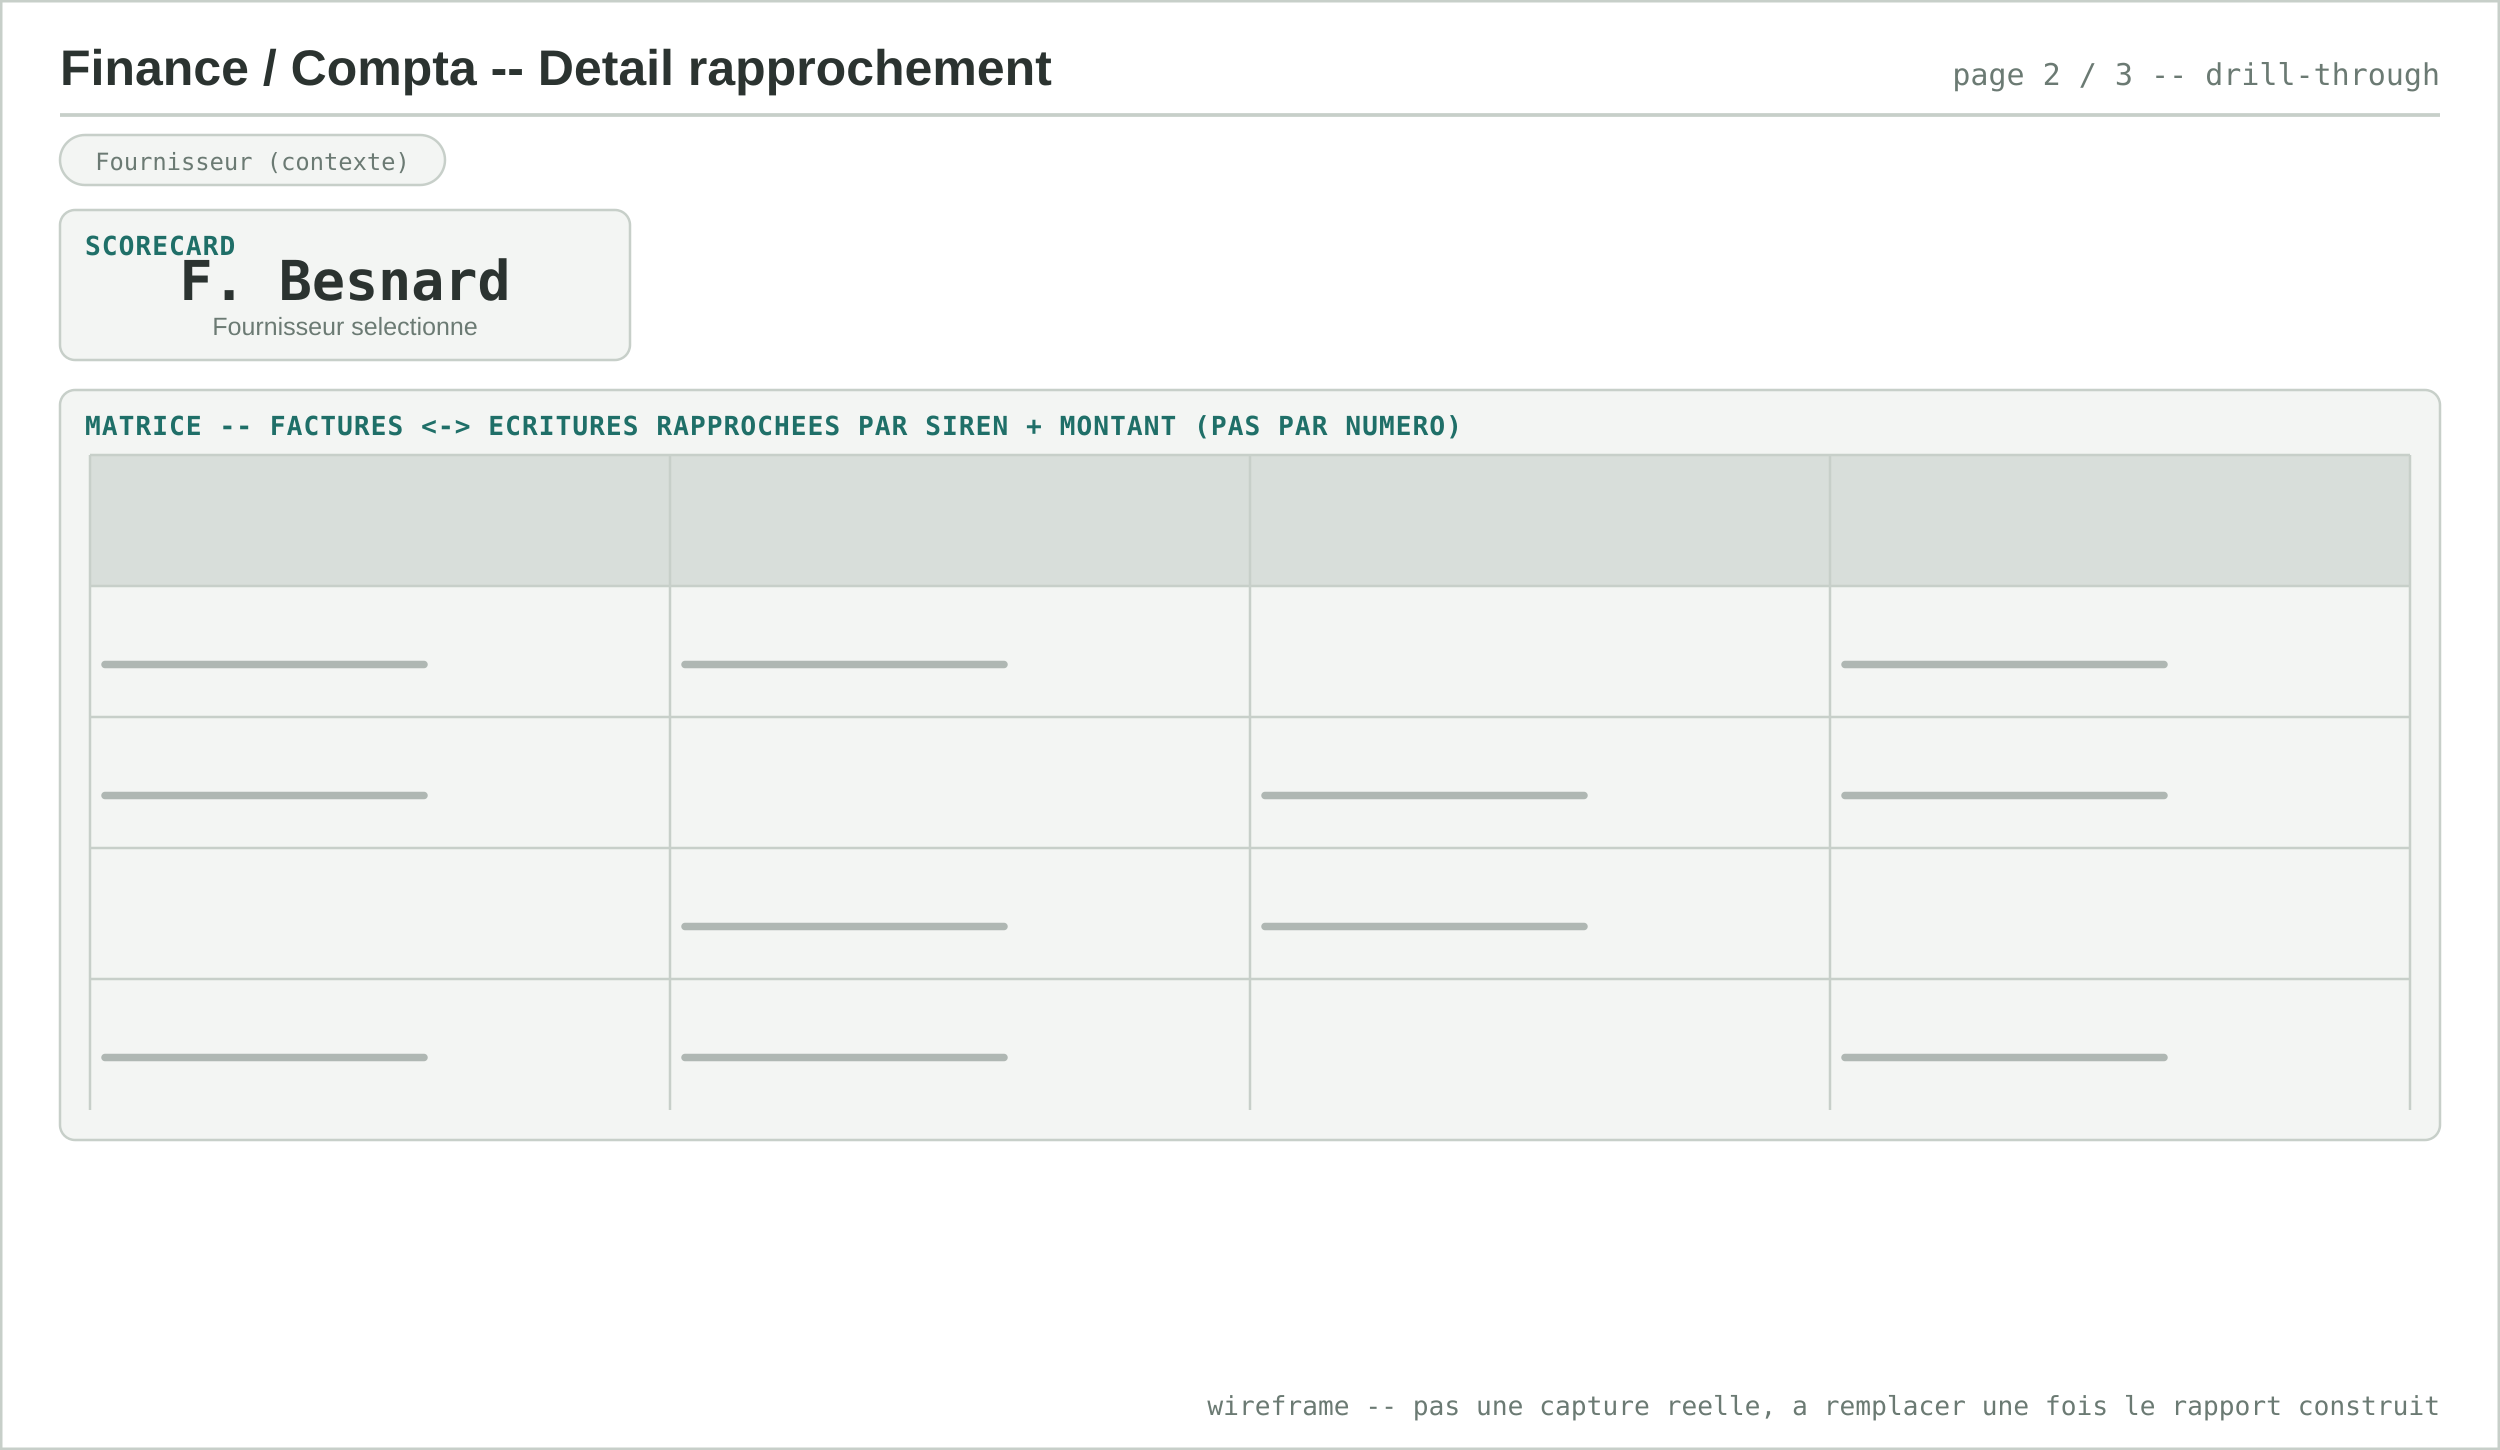
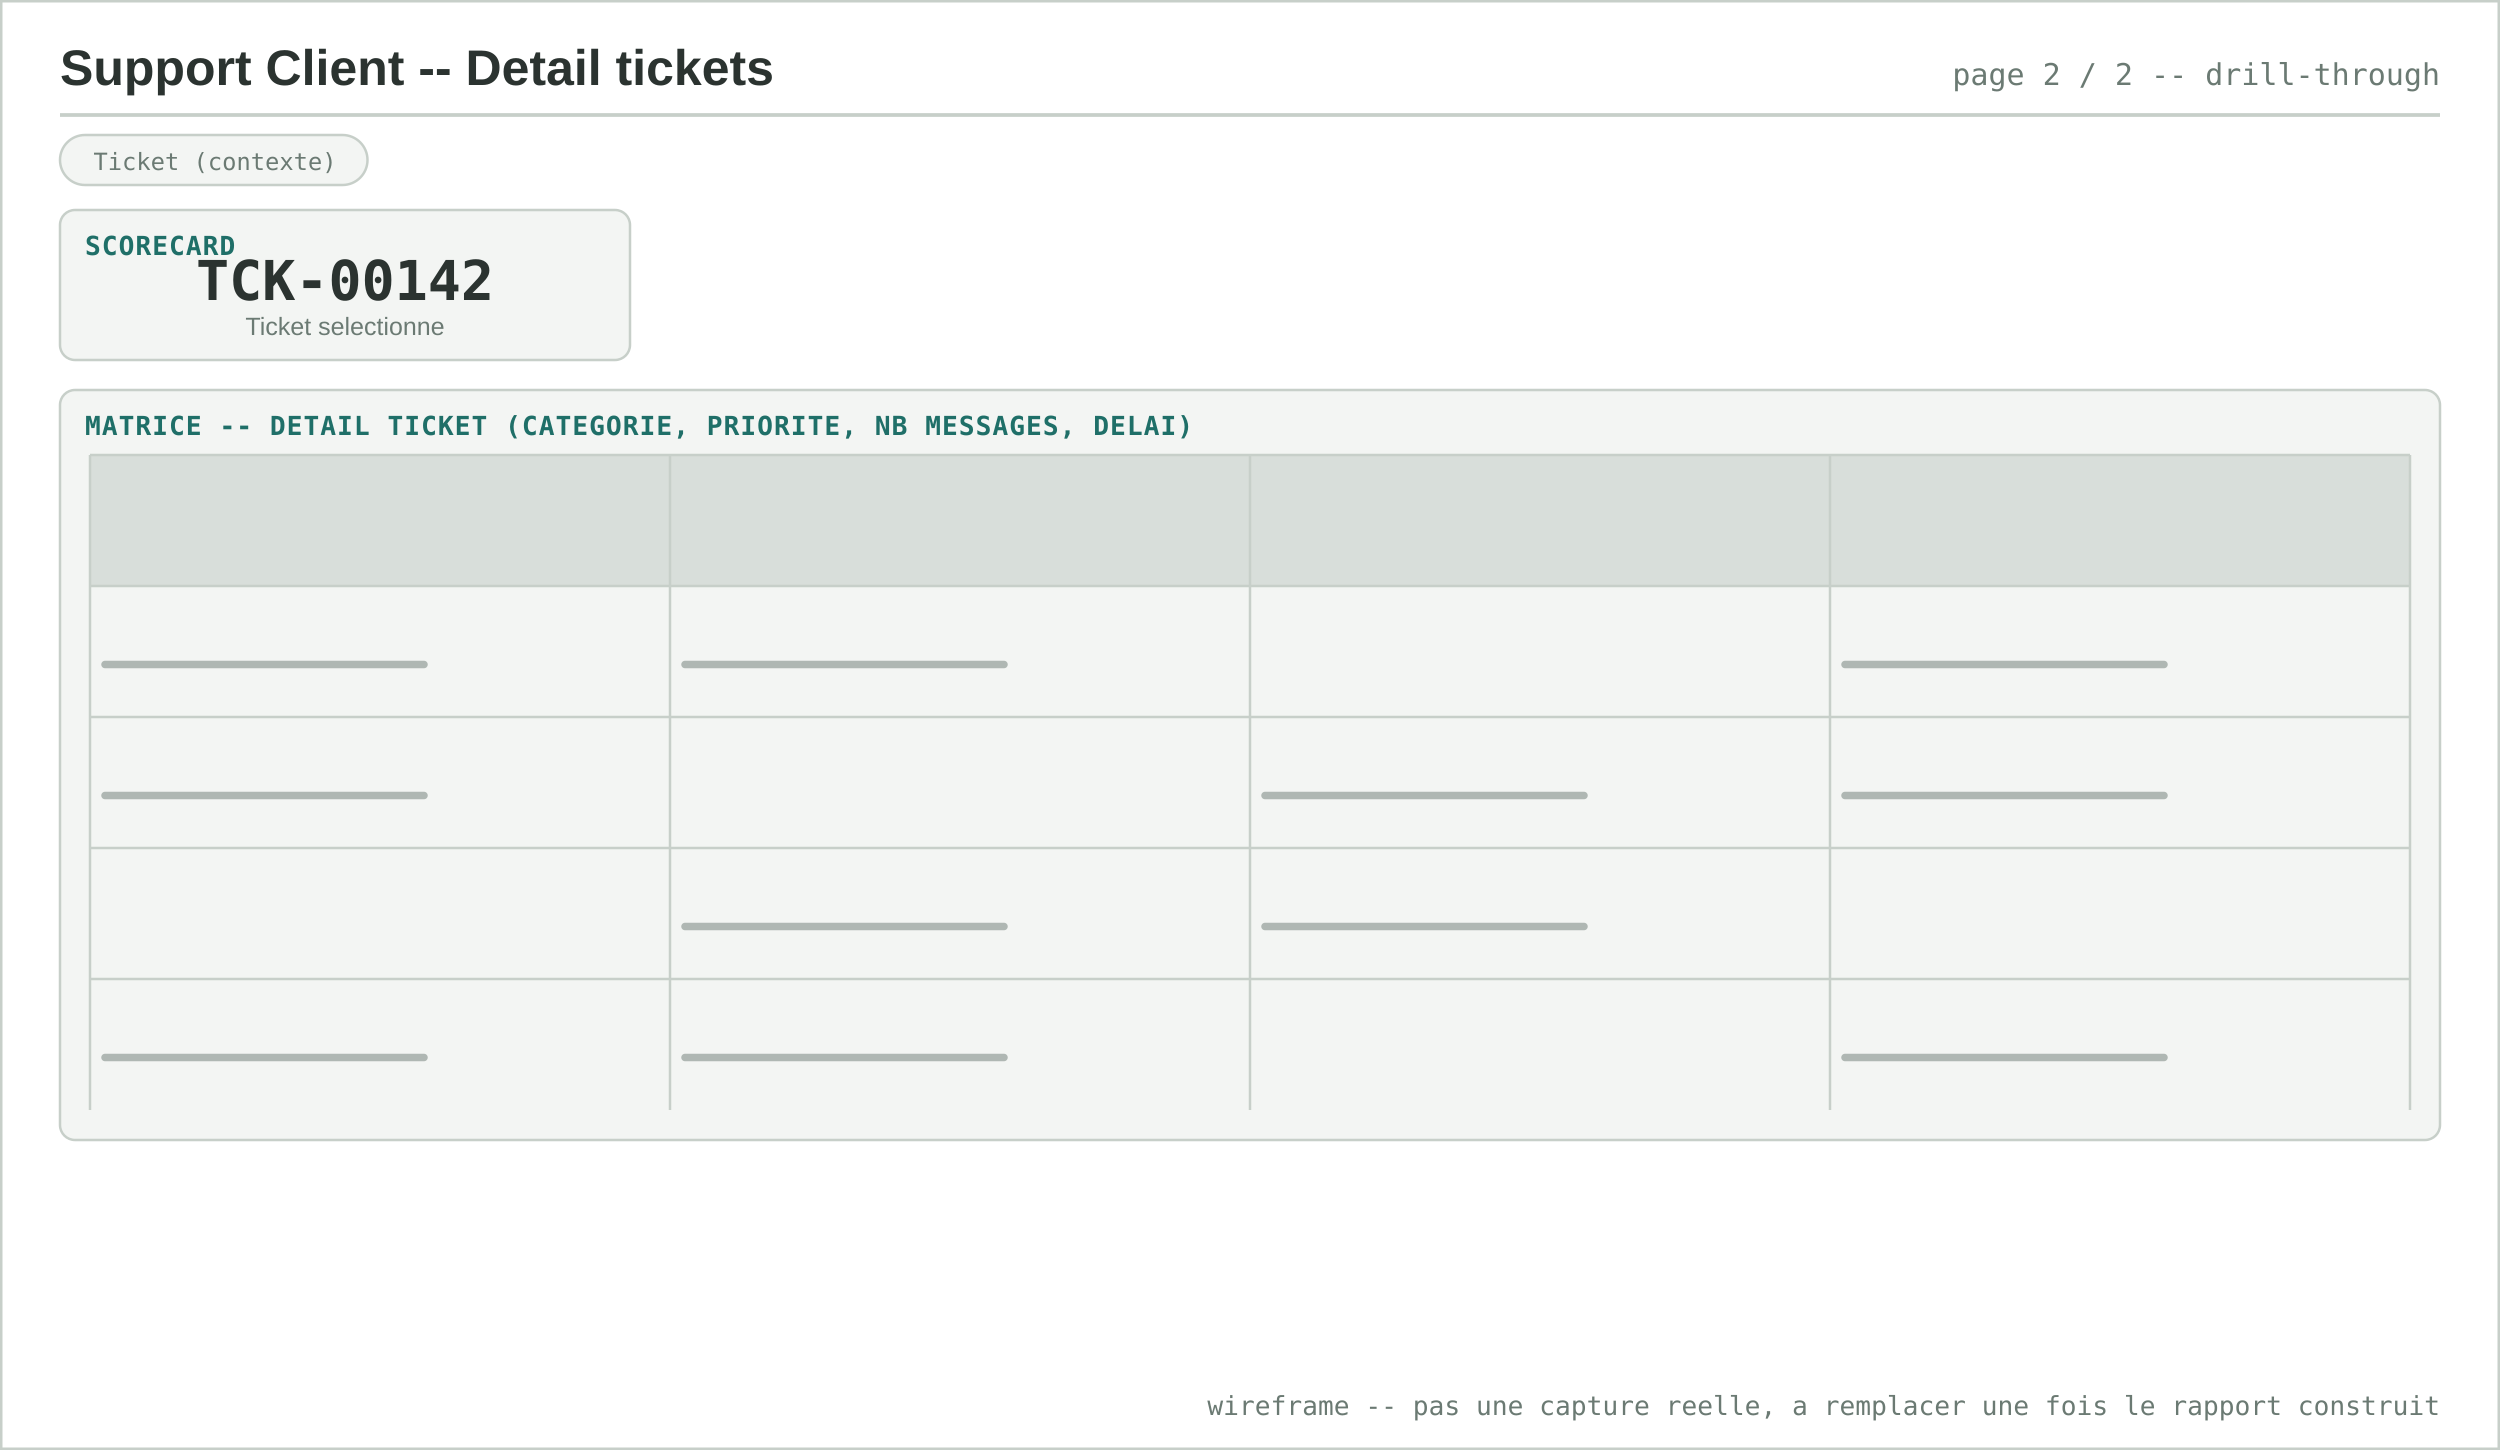
<svg xmlns="http://www.w3.org/2000/svg" viewBox="0 0 1000 580" font-family="IBM Plex Sans, Arial, sans-serif">
  <rect x="0" y="0" width="1000" height="580" fill="#ffffff" />
  <rect x="0.5" y="0.5" width="999" height="579" fill="none" stroke="#c7cfc9" />
-   <text x="24" y="34" font-family="IBM Plex Sans, Arial, sans-serif" font-size="20" font-weight="700" fill="#2b3330">Finance / Compta -- Detail rapprochement</text>
-   <text x="976" y="34" text-anchor="end" font-family="IBM Plex Mono, monospace" font-size="12" fill="#6b7a73">page 2 / 3 -- drill-through</text>
+   <text x="24" y="34" font-family="IBM Plex Sans, Arial, sans-serif" font-size="20" font-weight="700" fill="#2b3330">Support Client -- Detail tickets</text>
+   <text x="976" y="34" text-anchor="end" font-family="IBM Plex Mono, monospace" font-size="12" fill="#6b7a73">page 2 / 2 -- drill-through</text>
  <line x1="24" y1="46" x2="976" y2="46" stroke="#c7cfc9" stroke-width="1.5" />
  <text x="976" y="566" text-anchor="end" font-family="IBM Plex Mono, monospace" font-size="10.5" fill="#6b7a73">wireframe -- pas une capture reelle, a remplacer une fois le rapport construit</text>
-   <rect x="24" y="54" width="154" height="20" rx="10" fill="#f3f5f3" stroke="#c7cfc9" />
-   <text x="101" y="68" text-anchor="middle" font-family="IBM Plex Mono, monospace" font-size="9.5" fill="#6b7a73">Fournisseur (contexte)</text>
+   <rect x="24" y="54" width="123" height="20" rx="10" fill="#f3f5f3" stroke="#c7cfc9" />
+   <text x="86" y="68" text-anchor="middle" font-family="IBM Plex Mono, monospace" font-size="9.5" fill="#6b7a73">Ticket (contexte)</text>
  <rect x="24" y="84" width="228" height="60" rx="6" fill="#f3f5f3" stroke="#c7cfc9" />
  <text x="34" y="102" font-family="IBM Plex Mono, monospace" font-size="10.5" font-weight="600" letter-spacing="0.4" fill="#1f6f68">SCORECARD</text>
-   <text x="138.0" y="120.0" text-anchor="middle" font-family="IBM Plex Mono, monospace" font-size="22" font-weight="700" fill="#2b3330">F. Besnard</text>
-   <text x="138.0" y="134" text-anchor="middle" font-family="IBM Plex Sans, Arial, sans-serif" font-size="10" fill="#6b7a73">Fournisseur selectionne</text>
+   <text x="138.0" y="120.0" text-anchor="middle" font-family="IBM Plex Mono, monospace" font-size="22" font-weight="700" fill="#2b3330">TCK-00142</text>
+   <text x="138.0" y="134" text-anchor="middle" font-family="IBM Plex Sans, Arial, sans-serif" font-size="10" fill="#6b7a73">Ticket selectionne</text>
  <rect x="24" y="156" width="952" height="300" rx="6" fill="#f3f5f3" stroke="#c7cfc9" />
-   <text x="34" y="174" font-family="IBM Plex Mono, monospace" font-size="10.5" font-weight="600" letter-spacing="0.4" fill="#1f6f68">MATRICE -- FACTURES &lt;-&gt; ECRITURES RAPPROCHEES PAR SIREN + MONTANT (PAS PAR NUMERO)</text>
+   <text x="34" y="174" font-family="IBM Plex Mono, monospace" font-size="10.5" font-weight="600" letter-spacing="0.4" fill="#1f6f68">MATRICE -- DETAIL TICKET (CATEGORIE, PRIORITE, NB MESSAGES, DELAI)</text>
  <rect x="36" y="182" width="928" height="52.4" fill="#c7cfc9" opacity="0.6" />
  <line x1="36" y1="182.0" x2="964" y2="182.0" stroke="#c7cfc9" />
  <line x1="36" y1="234.4" x2="964" y2="234.4" stroke="#c7cfc9" />
  <line x1="36" y1="286.8" x2="964" y2="286.8" stroke="#c7cfc9" />
  <line x1="36" y1="339.2" x2="964" y2="339.2" stroke="#c7cfc9" />
  <line x1="36" y1="391.6" x2="964" y2="391.6" stroke="#c7cfc9" />
  <line x1="36.0" y1="182" x2="36.0" y2="444.0" stroke="#c7cfc9" />
  <line x1="268.0" y1="182" x2="268.0" y2="444.0" stroke="#c7cfc9" />
  <line x1="500.0" y1="182" x2="500.0" y2="444.0" stroke="#c7cfc9" />
  <line x1="732.0" y1="182" x2="732.0" y2="444.0" stroke="#c7cfc9" />
  <line x1="964.0" y1="182" x2="964.0" y2="444.0" stroke="#c7cfc9" />
  <line x1="42.0" y1="265.8" x2="169.6" y2="265.8" stroke="#6b7a73" stroke-width="3" stroke-linecap="round" opacity="0.5" />
  <line x1="274.0" y1="265.8" x2="401.6" y2="265.8" stroke="#6b7a73" stroke-width="3" stroke-linecap="round" opacity="0.5" />
  <line x1="738.0" y1="265.8" x2="865.6" y2="265.8" stroke="#6b7a73" stroke-width="3" stroke-linecap="round" opacity="0.5" />
  <line x1="42.0" y1="318.2" x2="169.6" y2="318.2" stroke="#6b7a73" stroke-width="3" stroke-linecap="round" opacity="0.5" />
  <line x1="506.0" y1="318.2" x2="633.6" y2="318.2" stroke="#6b7a73" stroke-width="3" stroke-linecap="round" opacity="0.5" />
  <line x1="738.0" y1="318.2" x2="865.6" y2="318.2" stroke="#6b7a73" stroke-width="3" stroke-linecap="round" opacity="0.5" />
  <line x1="274.0" y1="370.6" x2="401.6" y2="370.6" stroke="#6b7a73" stroke-width="3" stroke-linecap="round" opacity="0.5" />
  <line x1="506.0" y1="370.6" x2="633.6" y2="370.6" stroke="#6b7a73" stroke-width="3" stroke-linecap="round" opacity="0.5" />
  <line x1="42.0" y1="423.0" x2="169.6" y2="423.0" stroke="#6b7a73" stroke-width="3" stroke-linecap="round" opacity="0.5" />
  <line x1="274.0" y1="423.0" x2="401.6" y2="423.0" stroke="#6b7a73" stroke-width="3" stroke-linecap="round" opacity="0.5" />
  <line x1="738.0" y1="423.0" x2="865.6" y2="423.0" stroke="#6b7a73" stroke-width="3" stroke-linecap="round" opacity="0.5" />
</svg>
